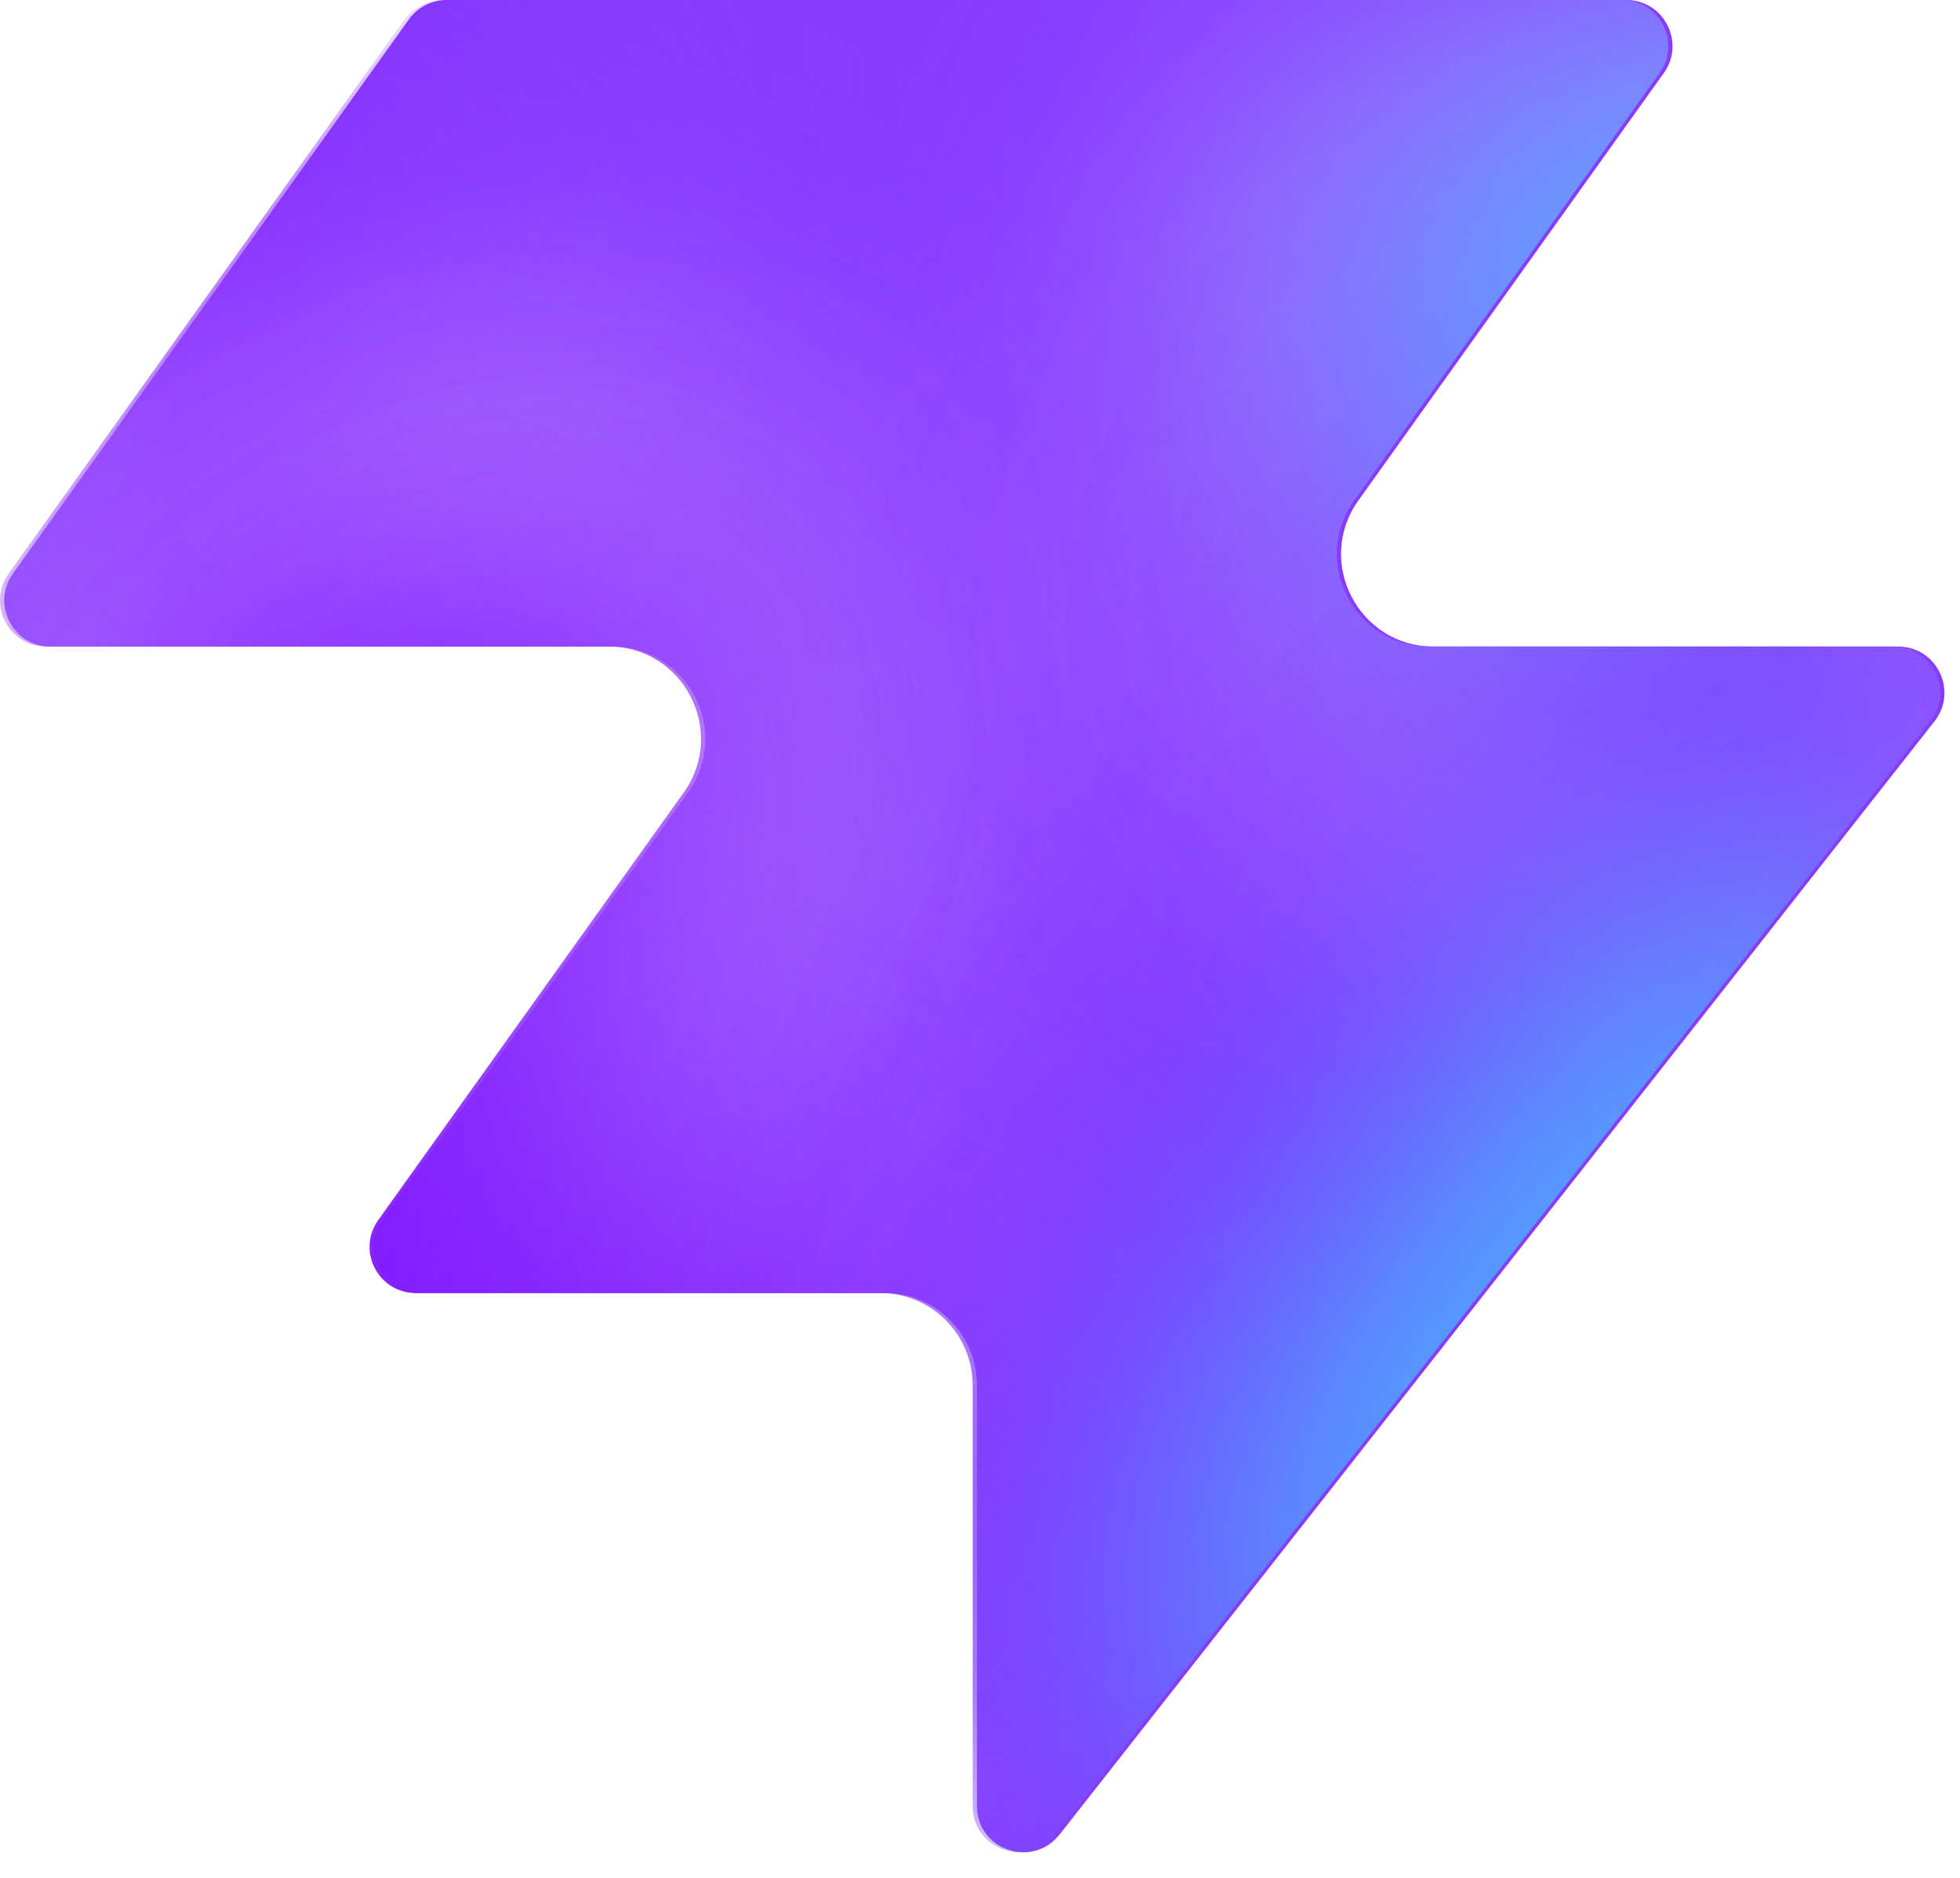
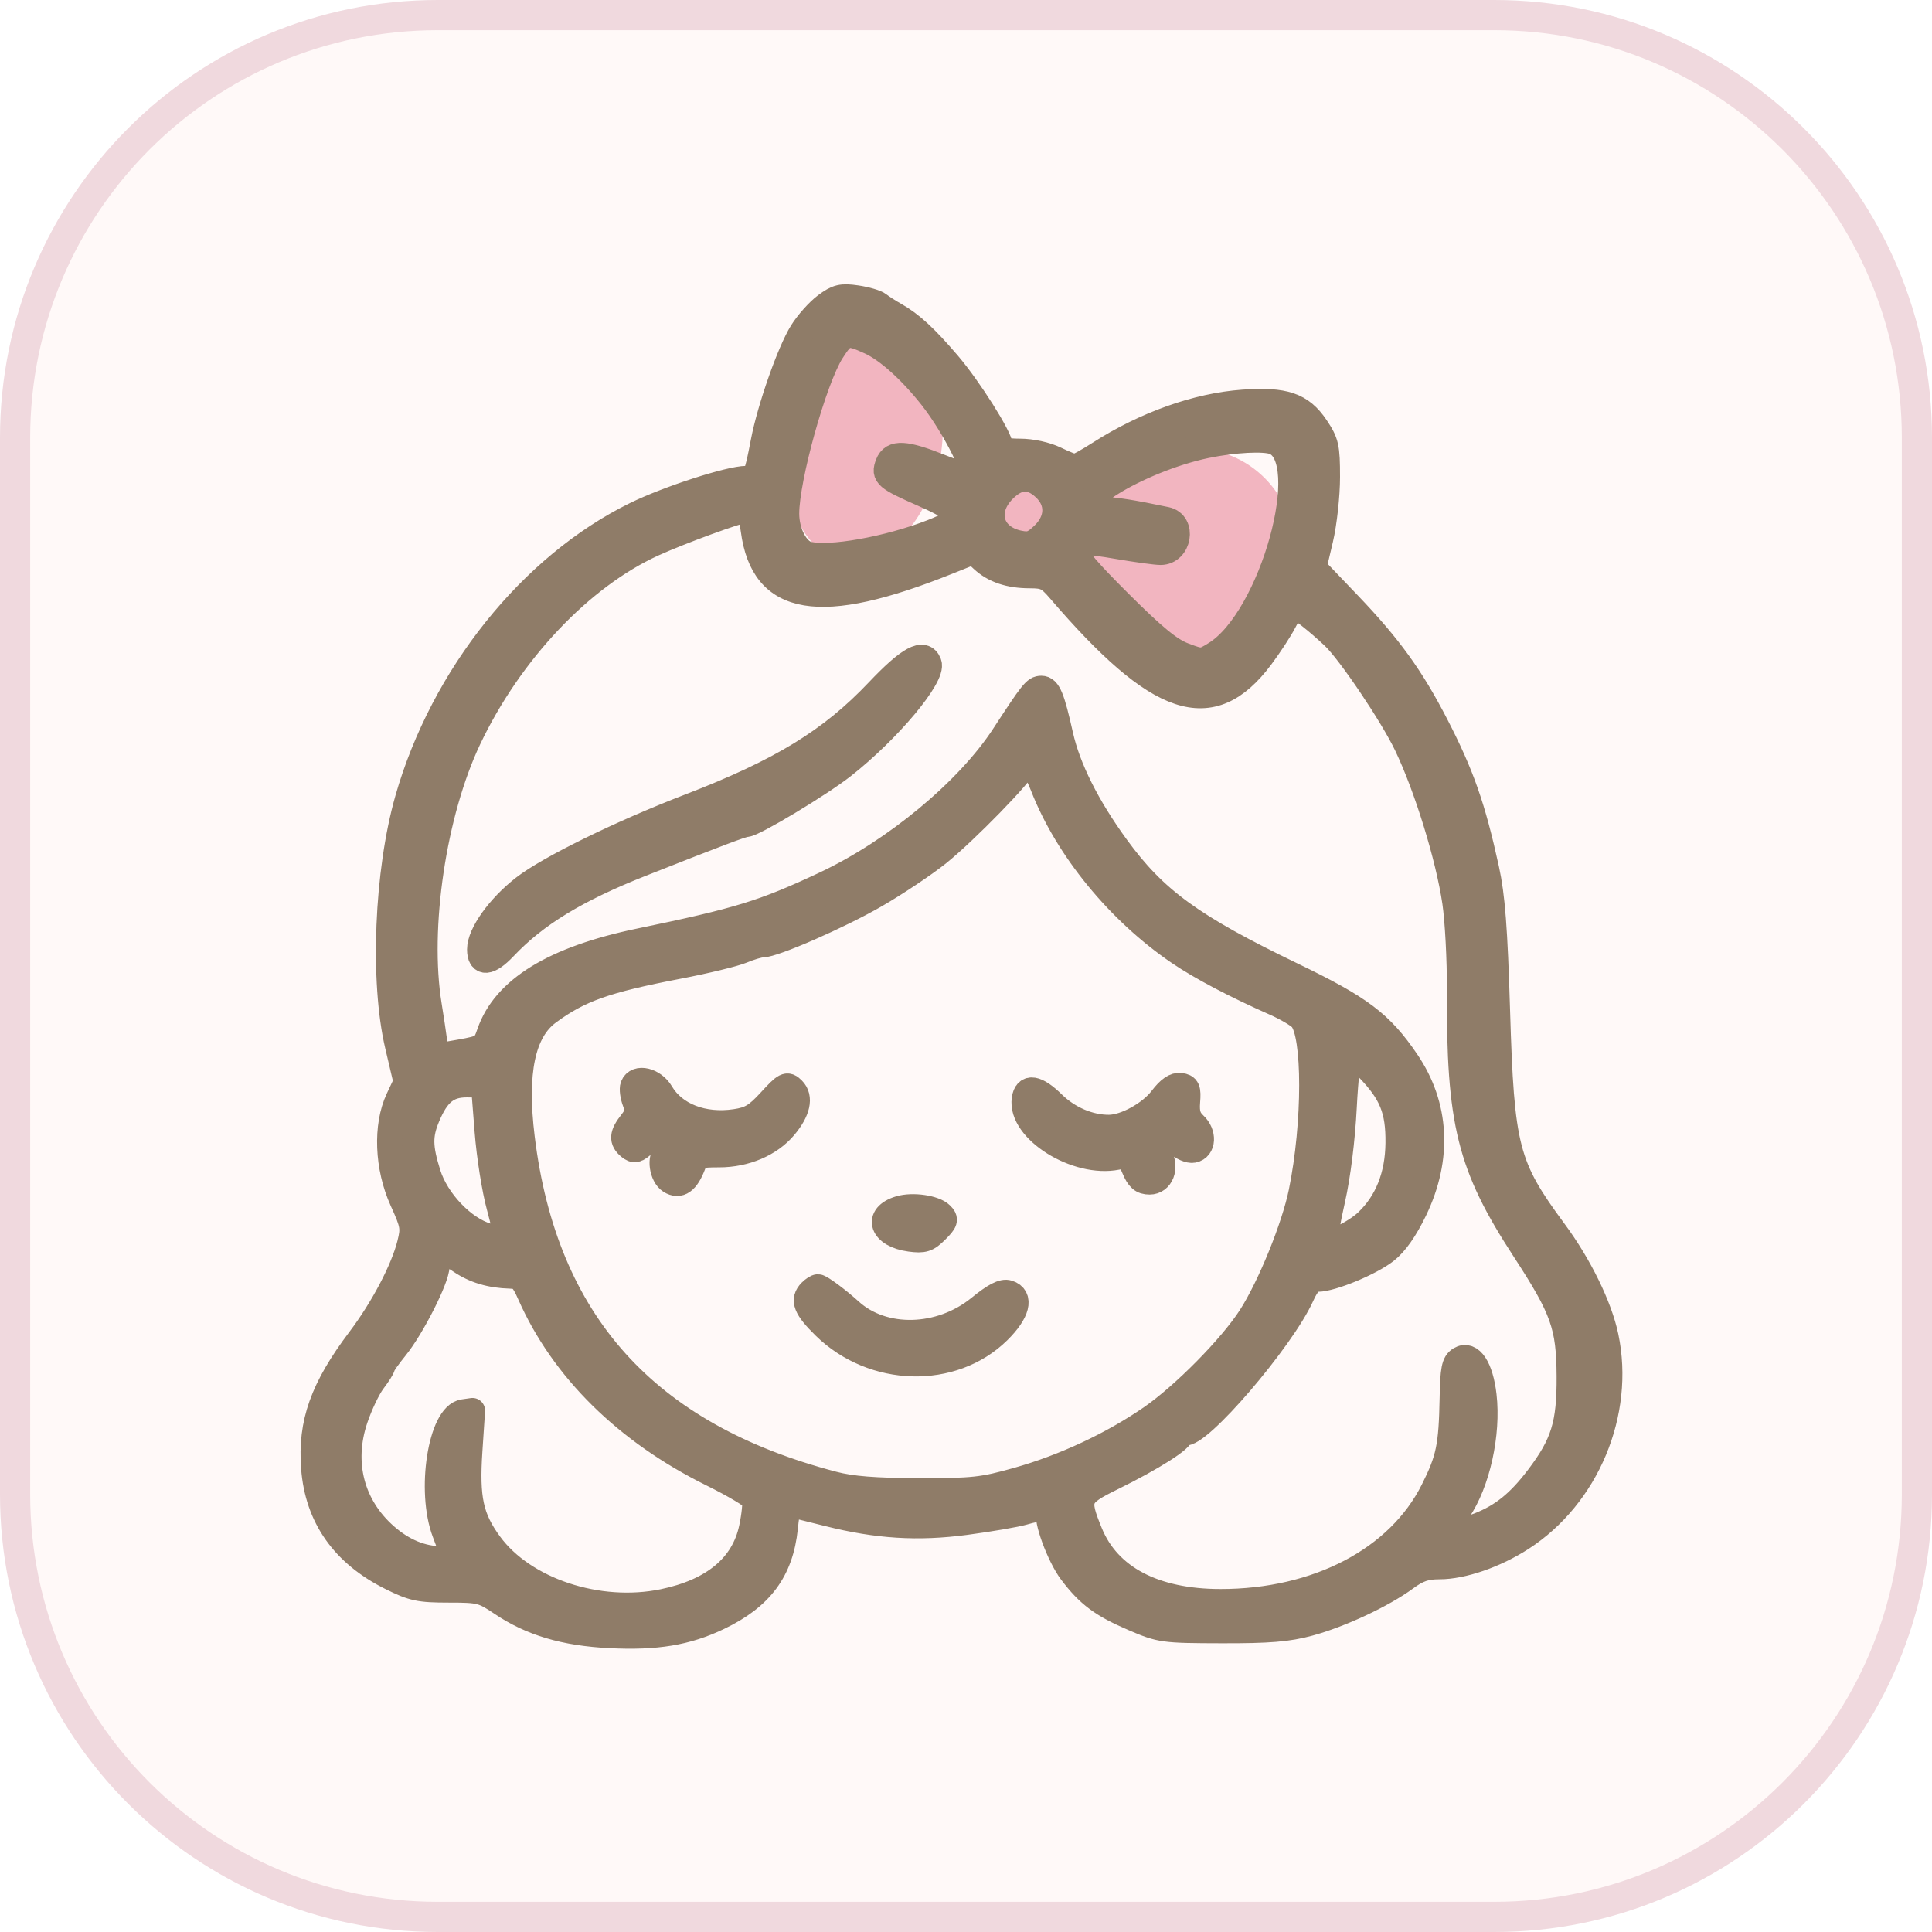
- <svg xmlns="http://www.w3.org/2000/svg" width="48" height="46" fill="none" viewBox="0 0 48 46">
-   <path fill="#863bff" d="M25.946 44.938c-.664.845-2.021.375-2.021-.698V33.937a2.26 2.26 0 0 0-2.262-2.262H10.287c-.92 0-1.456-1.04-.92-1.788l7.48-10.471c1.07-1.497 0-3.578-1.842-3.578H1.237c-.92 0-1.456-1.04-.92-1.788L10.013.474c.214-.297.556-.474.92-.474h28.894c.92 0 1.456 1.04.92 1.788l-7.48 10.471c-1.07 1.498 0 3.579 1.842 3.579h11.377c.943 0 1.473 1.088.89 1.83L25.947 44.94z" style="fill:#863bff;fill:color(display-p3 .525 .23 1);fill-opacity:1" />
-   <mask id="a" width="48" height="46" x="0" y="0" maskUnits="userSpaceOnUse" style="mask-type:alpha">
-     <path fill="#000" d="M25.842 44.938c-.664.844-2.021.375-2.021-.698V33.937a2.26 2.26 0 0 0-2.262-2.262H10.183c-.92 0-1.456-1.04-.92-1.788l7.48-10.471c1.07-1.498 0-3.579-1.842-3.579H1.133c-.92 0-1.456-1.04-.92-1.787L9.91.473c.214-.297.556-.474.92-.474h28.894c.92 0 1.456 1.04.92 1.788l-7.48 10.471c-1.07 1.498 0 3.578 1.842 3.578h11.377c.943 0 1.473 1.088.89 1.832L25.843 44.94z" style="fill:#000;fill-opacity:1" />
-   </mask>
-   <g mask="url(#a)">
-     <g filter="url(#b)">
-       <ellipse cx="5.508" cy="14.704" fill="#ede6ff" rx="5.508" ry="14.704" style="fill:#ede6ff;fill:color(display-p3 .927 .903 1);fill-opacity:1" transform="matrix(.00324 1 1 -.00324 -4.47 31.516)" />
+ <svg xmlns="http://www.w3.org/2000/svg" viewBox="0 0 64 64" width="64" height="64">
+   <rect x="0.5" y="0.5" width="63" height="63" rx="14" fill="#fff9f8" stroke="#f0d9de" />
+   <svg x="9" y="9" width="46" height="46" viewBox="42 -2 110 110">
+     <g fill="#f2b5c0">
+       <ellipse cx="89" cy="12" rx="6" ry="9" transform="rotate(12 89 12)" />
+       <ellipse cx="115" cy="20" rx="8" ry="8" />
+       <circle cx="101" cy="17" r="4" />
    </g>
-     <g filter="url(#c)">
-       <ellipse cx="10.399" cy="29.851" fill="#ede6ff" rx="10.399" ry="29.851" style="fill:#ede6ff;fill:color(display-p3 .927 .903 1);fill-opacity:1" transform="matrix(.00324 1 1 -.00324 -39.328 7.883)" />
-     </g>
-     <g filter="url(#d)">
-       <ellipse cx="5.508" cy="30.487" fill="#7e14ff" rx="5.508" ry="30.487" style="fill:#7e14ff;fill:color(display-p3 .492 .077 1);fill-opacity:1" transform="rotate(89.814 -25.913 -14.639)scale(1 -1)" />
-     </g>
-     <g filter="url(#e)">
-       <ellipse cx="5.508" cy="30.599" fill="#7e14ff" rx="5.508" ry="30.599" style="fill:#7e14ff;fill:color(display-p3 .492 .077 1);fill-opacity:1" transform="rotate(89.814 -32.644 -3.334)scale(1 -1)" />
-     </g>
-     <g filter="url(#f)">
-       <ellipse cx="5.508" cy="30.599" fill="#7e14ff" rx="5.508" ry="30.599" style="fill:#7e14ff;fill:color(display-p3 .492 .077 1);fill-opacity:1" transform="matrix(.00324 1 1 -.00324 -34.34 30.47)" />
-     </g>
-     <g filter="url(#g)">
-       <ellipse cx="14.072" cy="22.078" fill="#ede6ff" rx="14.072" ry="22.078" style="fill:#ede6ff;fill:color(display-p3 .927 .903 1);fill-opacity:1" transform="rotate(93.35 24.506 48.493)scale(-1 1)" />
-     </g>
-     <g filter="url(#h)">
-       <ellipse cx="3.47" cy="21.501" fill="#7e14ff" rx="3.47" ry="21.501" style="fill:#7e14ff;fill:color(display-p3 .492 .077 1);fill-opacity:1" transform="rotate(89.009 28.708 47.59)scale(-1 1)" />
-     </g>
-     <g filter="url(#i)">
-       <ellipse cx="3.47" cy="21.501" fill="#7e14ff" rx="3.47" ry="21.501" style="fill:#7e14ff;fill:color(display-p3 .492 .077 1);fill-opacity:1" transform="rotate(89.009 28.708 47.59)scale(-1 1)" />
-     </g>
-     <g filter="url(#j)">
-       <ellipse cx=".387" cy="8.972" fill="#7e14ff" rx="4.407" ry="29.108" style="fill:#7e14ff;fill:color(display-p3 .492 .077 1);fill-opacity:1" transform="rotate(39.51 .387 8.972)" />
-     </g>
-     <g filter="url(#k)">
-       <ellipse cx="47.523" cy="-6.092" fill="#7e14ff" rx="4.407" ry="29.108" style="fill:#7e14ff;fill:color(display-p3 .492 .077 1);fill-opacity:1" transform="rotate(37.892 47.523 -6.092)" />
-     </g>
-     <g filter="url(#l)">
-       <ellipse cx="41.412" cy="6.333" fill="#47bfff" rx="5.971" ry="9.665" style="fill:#47bfff;fill:color(display-p3 .28 .748 1);fill-opacity:1" transform="rotate(37.892 41.412 6.333)" />
-     </g>
-     <g filter="url(#m)">
-       <ellipse cx="-1.879" cy="38.332" fill="#7e14ff" rx="4.407" ry="29.108" style="fill:#7e14ff;fill:color(display-p3 .492 .077 1);fill-opacity:1" transform="rotate(37.892 -1.88 38.332)" />
-     </g>
-     <g filter="url(#n)">
-       <ellipse cx="-1.879" cy="38.332" fill="#7e14ff" rx="4.407" ry="29.108" style="fill:#7e14ff;fill:color(display-p3 .492 .077 1);fill-opacity:1" transform="rotate(37.892 -1.88 38.332)" />
-     </g>
-     <g filter="url(#o)">
-       <ellipse cx="35.651" cy="29.907" fill="#7e14ff" rx="4.407" ry="29.108" style="fill:#7e14ff;fill:color(display-p3 .492 .077 1);fill-opacity:1" transform="rotate(37.892 35.651 29.907)" />
-     </g>
-     <g filter="url(#p)">
-       <ellipse cx="38.418" cy="32.4" fill="#47bfff" rx="5.971" ry="15.297" style="fill:#47bfff;fill:color(display-p3 .28 .748 1);fill-opacity:1" transform="rotate(37.892 38.418 32.4)" />
-     </g>
-   </g>
-   <defs>
-     <filter id="b" width="60.045" height="41.654" x="-19.77" y="16.149" color-interpolation-filters="sRGB" filterUnits="userSpaceOnUse">
-       <feFlood flood-opacity="0" result="BackgroundImageFix" />
-       <feBlend in="SourceGraphic" in2="BackgroundImageFix" result="shape" />
-       <feGaussianBlur result="effect1_foregroundBlur_2002_17158" stdDeviation="7.659" />
-     </filter>
-     <filter id="c" width="90.34" height="51.437" x="-54.613" y="-7.533" color-interpolation-filters="sRGB" filterUnits="userSpaceOnUse">
-       <feFlood flood-opacity="0" result="BackgroundImageFix" />
-       <feBlend in="SourceGraphic" in2="BackgroundImageFix" result="shape" />
-       <feGaussianBlur result="effect1_foregroundBlur_2002_17158" stdDeviation="7.659" />
-     </filter>
-     <filter id="d" width="79.355" height="29.4" x="-49.64" y="2.03" color-interpolation-filters="sRGB" filterUnits="userSpaceOnUse">
-       <feFlood flood-opacity="0" result="BackgroundImageFix" />
-       <feBlend in="SourceGraphic" in2="BackgroundImageFix" result="shape" />
-       <feGaussianBlur result="effect1_foregroundBlur_2002_17158" stdDeviation="4.596" />
-     </filter>
-     <filter id="e" width="79.579" height="29.4" x="-45.045" y="20.029" color-interpolation-filters="sRGB" filterUnits="userSpaceOnUse">
-       <feFlood flood-opacity="0" result="BackgroundImageFix" />
-       <feBlend in="SourceGraphic" in2="BackgroundImageFix" result="shape" />
-       <feGaussianBlur result="effect1_foregroundBlur_2002_17158" stdDeviation="4.596" />
-     </filter>
-     <filter id="f" width="79.579" height="29.4" x="-43.513" y="21.178" color-interpolation-filters="sRGB" filterUnits="userSpaceOnUse">
-       <feFlood flood-opacity="0" result="BackgroundImageFix" />
-       <feBlend in="SourceGraphic" in2="BackgroundImageFix" result="shape" />
-       <feGaussianBlur result="effect1_foregroundBlur_2002_17158" stdDeviation="4.596" />
-     </filter>
-     <filter id="g" width="74.749" height="58.852" x="15.756" y="-17.901" color-interpolation-filters="sRGB" filterUnits="userSpaceOnUse">
-       <feFlood flood-opacity="0" result="BackgroundImageFix" />
-       <feBlend in="SourceGraphic" in2="BackgroundImageFix" result="shape" />
-       <feGaussianBlur result="effect1_foregroundBlur_2002_17158" stdDeviation="7.659" />
-     </filter>
-     <filter id="h" width="61.377" height="25.362" x="23.548" y="2.284" color-interpolation-filters="sRGB" filterUnits="userSpaceOnUse">
-       <feFlood flood-opacity="0" result="BackgroundImageFix" />
-       <feBlend in="SourceGraphic" in2="BackgroundImageFix" result="shape" />
-       <feGaussianBlur result="effect1_foregroundBlur_2002_17158" stdDeviation="4.596" />
-     </filter>
-     <filter id="i" width="61.377" height="25.362" x="23.548" y="2.284" color-interpolation-filters="sRGB" filterUnits="userSpaceOnUse">
-       <feFlood flood-opacity="0" result="BackgroundImageFix" />
-       <feBlend in="SourceGraphic" in2="BackgroundImageFix" result="shape" />
-       <feGaussianBlur result="effect1_foregroundBlur_2002_17158" stdDeviation="4.596" />
-     </filter>
-     <filter id="j" width="56.045" height="63.649" x="-27.636" y="-22.853" color-interpolation-filters="sRGB" filterUnits="userSpaceOnUse">
-       <feFlood flood-opacity="0" result="BackgroundImageFix" />
-       <feBlend in="SourceGraphic" in2="BackgroundImageFix" result="shape" />
-       <feGaussianBlur result="effect1_foregroundBlur_2002_17158" stdDeviation="4.596" />
-     </filter>
-     <filter id="k" width="54.814" height="64.646" x="20.116" y="-38.415" color-interpolation-filters="sRGB" filterUnits="userSpaceOnUse">
-       <feFlood flood-opacity="0" result="BackgroundImageFix" />
-       <feBlend in="SourceGraphic" in2="BackgroundImageFix" result="shape" />
-       <feGaussianBlur result="effect1_foregroundBlur_2002_17158" stdDeviation="4.596" />
-     </filter>
-     <filter id="l" width="33.541" height="35.313" x="24.641" y="-11.323" color-interpolation-filters="sRGB" filterUnits="userSpaceOnUse">
-       <feFlood flood-opacity="0" result="BackgroundImageFix" />
-       <feBlend in="SourceGraphic" in2="BackgroundImageFix" result="shape" />
-       <feGaussianBlur result="effect1_foregroundBlur_2002_17158" stdDeviation="4.596" />
-     </filter>
-     <filter id="m" width="54.814" height="64.646" x="-29.286" y="6.009" color-interpolation-filters="sRGB" filterUnits="userSpaceOnUse">
-       <feFlood flood-opacity="0" result="BackgroundImageFix" />
-       <feBlend in="SourceGraphic" in2="BackgroundImageFix" result="shape" />
-       <feGaussianBlur result="effect1_foregroundBlur_2002_17158" stdDeviation="4.596" />
-     </filter>
-     <filter id="n" width="54.814" height="64.646" x="-29.286" y="6.009" color-interpolation-filters="sRGB" filterUnits="userSpaceOnUse">
-       <feFlood flood-opacity="0" result="BackgroundImageFix" />
-       <feBlend in="SourceGraphic" in2="BackgroundImageFix" result="shape" />
-       <feGaussianBlur result="effect1_foregroundBlur_2002_17158" stdDeviation="4.596" />
-     </filter>
-     <filter id="o" width="54.814" height="64.646" x="8.244" y="-2.416" color-interpolation-filters="sRGB" filterUnits="userSpaceOnUse">
-       <feFlood flood-opacity="0" result="BackgroundImageFix" />
-       <feBlend in="SourceGraphic" in2="BackgroundImageFix" result="shape" />
-       <feGaussianBlur result="effect1_foregroundBlur_2002_17158" stdDeviation="4.596" />
-     </filter>
-     <filter id="p" width="39.409" height="43.623" x="18.713" y="10.588" color-interpolation-filters="sRGB" filterUnits="userSpaceOnUse">
-       <feFlood flood-opacity="0" result="BackgroundImageFix" />
-       <feBlend in="SourceGraphic" in2="BackgroundImageFix" result="shape" />
-       <feGaussianBlur result="effect1_foregroundBlur_2002_17158" stdDeviation="4.596" />
-     </filter>
-   </defs>
+     <path fill-rule="evenodd" fill="#8f7c68" stroke="#8f7c68" stroke-width="2" stroke-linejoin="round" d="M85.88 0.667C85.295 1.103 84.443 2.058 83.988 2.79C83.022 4.342 81.456 8.807 80.947 11.459C80.413 14.235 80.346 14.383 79.6 14.383C78.284 14.383 73.38 15.97 70.826 17.223C62.55 21.283 55.553 30.021 52.764 39.781C51.122 45.524 50.77 54.19 51.971 59.301L52.651 62.196L52.024 63.53C51.019 65.669 51.147 68.95 52.337 71.574C53.203 73.483 53.249 73.753 52.93 75.026C52.418 77.064 50.806 80.131 48.964 82.573C46.037 86.452 45.06 89.188 45.329 92.751C45.624 96.652 47.686 99.583 51.456 101.458C53.184 102.318 53.706 102.429 56.023 102.429C58.494 102.429 58.724 102.487 60.215 103.492C62.559 105.071 65.204 105.857 68.786 106.038C72.446 106.223 74.863 105.825 77.392 104.618C80.748 103.016 82.33 100.891 82.683 97.503C82.865 95.771 82.939 95.616 83.528 95.759C83.883 95.845 85.028 96.13 86.073 96.392C89.989 97.376 93.193 97.574 96.976 97.069C98.906 96.811 100.969 96.457 101.56 96.282C102.876 95.893 103.81 95.871 103.586 96.234C103.276 96.736 104.378 99.745 105.337 101.014C106.701 102.82 107.776 103.62 110.281 104.693C112.422 105.61 112.63 105.639 117.258 105.65C121.007 105.659 122.49 105.537 124.183 105.078C126.656 104.407 130.006 102.84 131.825 101.502C132.79 100.792 133.402 100.582 134.505 100.582C136.332 100.582 138.919 99.691 141.009 98.342C146.195 94.995 148.958 88.386 147.692 82.357C147.187 79.953 145.598 76.706 143.608 74.015C139.787 68.846 139.428 67.458 139.099 56.559C138.901 50.017 138.705 47.464 138.236 45.322C137.155 40.391 136.267 37.854 134.247 33.933C132.282 30.12 130.542 27.711 127.312 24.331L124.556 21.448L125.093 19.169C125.388 17.915 125.629 15.71 125.629 14.267C125.629 11.886 125.547 11.521 124.741 10.319C123.563 8.562 122.233 8.108 118.951 8.344C115.299 8.606 111.21 10.062 107.55 12.404C106.643 12.985 105.781 13.46 105.636 13.46C105.49 13.46 104.798 13.182 104.097 12.844C103.34 12.478 102.193 12.228 101.269 12.228C100.192 12.228 99.716 12.104 99.716 11.824C99.716 11.141 97.259 7.251 95.597 5.302C93.8 3.196 92.643 2.131 91.374 1.417C90.888 1.143 90.315 0.775 90.102 0.599C89.888 0.423 89.09 0.189 88.329 0.077C87.141 -0.096 86.792 -0.011 85.88 0.667ZM89.406 3.571C90.781 4.203 92.6 5.836 94.247 7.918C96.146 10.319 98.148 14.383 97.431 14.383C97.359 14.383 96.263 13.967 94.994 13.46C92.183 12.333 91.177 12.278 90.813 13.229C90.458 14.153 90.679 14.341 93.65 15.65C96.836 17.054 96.957 17.581 94.33 18.608C90.821 19.98 86.137 20.811 84.458 20.36C83.549 20.116 82.789 18.66 82.789 17.165C82.789 14.359 84.979 6.517 86.375 4.325C87.343 2.804 87.597 2.741 89.406 3.571ZM121.399 11.496C124.763 12.787 121.25 25.484 116.76 28.259C115.704 28.912 115.662 28.914 114.241 28.377C113.158 27.968 111.889 26.926 109.179 24.223C104.427 19.482 104.4 18.969 108.946 19.754C110.471 20.017 112.031 20.232 112.414 20.232C113.878 20.232 114.266 17.926 112.852 17.63C110.071 17.049 108.776 16.846 107.856 16.846C104.255 16.846 110.613 12.902 116.027 11.778C118.219 11.323 120.62 11.197 121.399 11.496ZM103.21 15.138C104.357 16.201 104.32 17.679 103.118 18.831C102.366 19.551 102.04 19.666 101.214 19.501C98.951 19.048 98.343 16.94 100 15.283C101.099 14.183 102.13 14.137 103.21 15.138ZM80.153 18.459C80.93 24.314 85.406 25.058 95.508 21.012L97.61 20.171L98.278 20.797C99.201 21.661 100.432 22.079 102.053 22.079C103.26 22.079 103.548 22.22 104.418 23.234C112.282 32.401 116.429 33.782 120.365 28.544C121.058 27.62 121.892 26.342 122.218 25.703C122.544 25.065 122.941 24.542 123.101 24.542C123.353 24.542 124.86 25.729 126.123 26.923C127.391 28.122 130.74 33.092 131.883 35.471C133.486 38.809 135.199 44.363 135.727 47.939C135.939 49.378 136.104 52.495 136.093 54.866C136.043 65.441 136.884 68.818 141.223 75.478C144.297 80.195 144.761 81.501 144.784 85.497C144.806 89.301 144.323 90.867 142.307 93.523C140.8 95.508 139.49 96.567 137.641 97.294C136.338 97.807 135.108 97.973 135.108 97.636C135.108 97.54 135.512 96.873 136.006 96.156C137.516 93.96 138.382 90.053 138.03 87.022C137.775 84.817 136.984 83.621 136.128 84.145C135.664 84.429 135.561 84.947 135.518 87.224C135.444 91.065 135.236 92.065 133.995 94.539C131.261 99.989 124.84 103.353 117.171 103.353C111.908 103.353 108.277 101.441 106.832 97.908C105.717 95.184 105.829 94.904 108.564 93.561C111.786 91.979 114.22 90.428 114.012 90.091C113.918 89.939 114.033 89.888 114.267 89.978C115.335 90.388 122.02 82.604 123.595 79.117C124.026 78.164 124.365 77.815 124.864 77.809C125.996 77.796 129.033 76.538 130.263 75.575C131.027 74.975 131.801 73.872 132.549 72.317C134.521 68.215 134.3 64.062 131.923 60.561C129.864 57.528 128.265 56.321 122.845 53.708C114.871 49.864 111.962 47.744 108.921 43.562C106.596 40.364 105.073 37.32 104.489 34.701C103.827 31.736 103.527 31.007 102.968 31.007C102.47 31.007 102.245 31.289 99.985 34.755C97.148 39.106 91.37 43.9 85.828 46.502C80.952 48.79 79.011 49.387 71.164 51.011C64.371 52.416 60.442 54.825 59.24 58.321C58.865 59.413 58.755 59.486 56.968 59.809C55.935 59.995 55.081 60.137 55.07 60.124C55.058 60.11 54.986 59.614 54.91 59.022C54.834 58.429 54.636 57.113 54.471 56.097C53.477 49.972 54.834 40.858 57.611 35.009C60.888 28.106 66.497 22.176 72.214 19.57C74.342 18.6 78.955 16.912 79.594 16.869C79.784 16.856 80.036 17.572 80.153 18.459ZM90.021 31.223C86.308 35.142 82.347 37.565 75.095 40.355C69.706 42.427 63.962 45.242 61.974 46.786C60.002 48.317 58.476 50.454 58.476 51.686C58.476 52.876 59.222 52.819 60.434 51.537C62.916 48.914 66.132 46.953 71.291 44.916C77.465 42.477 79.309 41.782 79.596 41.782C80.158 41.782 85.414 38.621 87.251 37.178C90.868 34.339 94.462 30.041 94.071 29.023C93.671 27.981 92.479 28.628 90.021 31.223ZM103.094 38.781C105.025 43.72 109.106 48.703 113.875 51.943C115.607 53.119 118.344 54.559 121.49 55.95C122.378 56.343 123.312 56.892 123.564 57.171C124.672 58.396 124.669 65.459 123.557 70.903C122.989 73.687 121.09 78.365 119.549 80.774C118.02 83.164 114.223 87.013 111.638 88.793C108.573 90.903 104.781 92.673 101.101 93.711C98.314 94.497 97.572 94.578 93.253 94.568C89.785 94.559 87.936 94.414 86.482 94.033C71.651 90.155 63.633 81.233 61.841 66.612C61.203 61.404 61.879 58.175 63.923 56.673C66.389 54.859 68.45 54.129 74.233 53.02C76.382 52.608 78.65 52.058 79.271 51.798C79.893 51.538 80.61 51.325 80.865 51.325C81.784 51.325 86.957 49.062 89.832 47.401C91.448 46.468 93.675 44.981 94.781 44.097C96.911 42.396 101.562 37.625 101.562 37.142C101.562 36.985 101.738 36.856 101.952 36.856C102.167 36.856 102.681 37.722 103.094 38.781ZM128.816 61.1C130.707 63.044 131.256 64.391 131.228 67.026C131.201 69.608 130.361 71.716 128.751 73.244C127.789 74.156 125.675 75.158 125.472 74.797C125.402 74.671 125.659 73.183 126.044 71.49C126.463 69.642 126.828 66.72 126.956 64.178C127.074 61.85 127.287 59.945 127.431 59.945C127.575 59.945 128.198 60.465 128.816 61.1ZM70.61 62.509C70.524 62.734 70.598 63.3 70.776 63.766C71.041 64.465 70.99 64.753 70.481 65.4C69.74 66.341 69.704 66.819 70.333 67.341C70.723 67.665 70.925 67.618 71.507 67.071C72.409 66.224 73.556 66.188 73.556 67.008C73.556 67.337 73.417 67.691 73.248 67.796C72.695 68.138 72.907 69.628 73.568 70.041C74.3 70.498 74.885 70.082 75.394 68.742C75.669 68.018 75.847 67.95 77.452 67.95C79.522 67.95 81.474 67.119 82.628 65.747C83.682 64.494 83.923 63.411 83.288 62.776C82.822 62.309 82.688 62.378 81.479 63.695C80.404 64.866 79.918 65.156 78.739 65.333C76.184 65.716 73.895 64.828 72.846 63.045C72.257 62.045 70.912 61.722 70.61 62.509ZM58.791 62.485C58.795 62.527 58.923 64.155 59.075 66.103C59.227 68.05 59.651 70.728 60.017 72.054C60.382 73.38 60.614 74.533 60.532 74.615C60.449 74.698 59.796 74.589 59.078 74.374C57.162 73.8 55.069 71.603 54.398 69.461C53.735 67.346 53.722 66.411 54.336 64.942C55.117 63.072 55.933 62.408 57.452 62.408C58.184 62.408 58.787 62.443 58.791 62.485ZM112.495 63.504C111.585 64.697 109.614 65.778 108.333 65.786C106.777 65.796 105.118 65.091 103.91 63.907C102.58 62.602 101.773 62.475 101.62 63.545C101.272 65.982 105.748 68.79 108.958 68.148C109.776 67.984 109.916 68.075 110.317 69.035C110.66 69.856 110.944 70.105 111.543 70.105C112.461 70.105 112.892 68.993 112.36 67.999C111.9 67.139 111.941 66.817 112.536 66.589C112.844 66.47 113.319 66.65 113.739 67.045C114.121 67.404 114.688 67.649 115 67.589C115.812 67.435 115.872 66.269 115.104 65.553C114.613 65.095 114.476 64.652 114.547 63.754C114.628 62.742 114.545 62.548 113.998 62.47C113.555 62.407 113.084 62.731 112.495 63.504ZM91.743 72.207C89.794 72.788 90.32 74.327 92.571 74.629C93.641 74.773 93.942 74.677 94.654 73.964C95.382 73.237 95.43 73.075 95.041 72.685C94.507 72.151 92.772 71.899 91.743 72.207ZM56.942 76.374C58.06 77.134 59.331 77.515 60.895 77.559C61.686 77.582 61.907 77.788 62.444 79.001C65.077 84.953 70.084 89.892 76.892 93.256C78.643 94.121 80.149 95.022 80.24 95.258C80.33 95.494 80.229 96.515 80.014 97.526C79.375 100.54 76.981 102.53 73.009 103.35C67.87 104.41 61.968 102.449 59.286 98.789C57.775 96.727 57.442 95.186 57.694 91.399L57.904 88.219L57.193 88.321C55.382 88.578 54.449 94.579 55.705 97.885C56.488 99.945 56.486 99.967 55.475 99.965C53.892 99.961 52.402 99.346 51.011 98.122C48.34 95.77 47.456 92.35 48.622 88.884C48.992 87.783 49.63 86.442 50.038 85.903C50.447 85.364 50.782 84.833 50.782 84.723C50.782 84.613 51.25 83.946 51.823 83.24C53.124 81.638 55.09 77.751 55.09 76.782C55.09 75.452 55.464 75.37 56.942 76.374ZM84.697 78.786C84.039 79.444 84.299 80.105 85.79 81.566C89.645 85.346 95.941 85.512 99.573 81.93C101.078 80.445 101.391 79.215 100.346 78.883C99.919 78.748 99.26 79.089 98.058 80.068C94.962 82.59 90.447 82.702 87.832 80.32C86.864 79.44 85.488 78.417 85.271 78.417C85.158 78.417 84.9 78.583 84.697 78.786ZM31.546 128.572C28.351 129.47 25.739 131.658 24.247 134.69C23.32 136.573 23.237 136.982 23.237 139.673C23.237 142.357 23.322 142.777 24.241 144.657C26.234 148.733 29.707 150.843 34.47 150.871C36.837 150.885 37.286 150.787 39.18 149.85C47.932 145.52 47.937 133.309 39.188 129.303C37.347 128.46 33.318 128.075 31.546 128.572ZM83.712 128.477C81.309 128.923 78.231 131.045 76.648 133.348C74.488 136.488 74.216 140.983 75.965 144.648C77.904 148.712 81.427 150.898 86.02 150.887C91.106 150.875 95.222 147.968 96.827 143.255C97.613 140.948 97.308 136.624 96.207 134.483C94.973 132.082 92.818 130.056 90.619 129.229C88.841 128.562 85.322 128.178 83.712 128.477ZM132.857 128.591C130.569 129.005 128.093 130.643 126.425 132.845C124.634 135.21 124.187 136.635 124.184 139.987C124.183 142.331 124.289 142.82 125.204 144.672C127.188 148.692 130.889 150.944 135.416 150.887C138.807 150.846 140.933 149.946 143.296 147.554C145.714 145.105 146.517 143.115 146.517 139.562C146.517 136.731 146.246 135.587 145.121 133.666C142.734 129.592 138.045 127.652 132.857 128.591ZM156.806 128.577C152.736 129.568 150.533 133.56 152.382 136.593C153.32 138.132 154.52 139.084 157.674 140.79C162.1 143.184 163.155 144.687 162.19 147.225C161.765 148.344 161.292 148.758 159.92 149.211C157.572 149.986 154.526 148.85 153.23 146.717C151.906 144.539 151.797 144.423 151.425 144.79C151.22 144.991 151.118 145.93 151.173 147.096L151.266 149.063L152.716 149.75C158.649 152.562 165.248 150.07 165.79 144.812C166.067 142.129 164.526 140.064 160.986 138.373C159.872 137.841 158.891 137.329 158.806 137.234C158.721 137.14 158.122 136.792 157.473 136.462C154.847 135.124 154.071 132.903 155.597 131.089C157.665 128.631 161.814 129.445 163.437 132.628C164.38 134.477 164.858 134.196 164.927 131.752C164.984 129.746 164.957 129.661 164.121 129.295C162.149 128.43 158.769 128.099 156.806 128.577ZM0.198 129.751C-0.144 131.825 -0.034 133.443 0.462 133.634C0.777 133.755 1.058 133.491 1.344 132.806C1.575 132.253 2.209 131.426 2.752 130.968C3.633 130.227 3.992 130.136 6.03 130.136H8.319L8.238 139.442L8.156 148.749L7.168 149.371C6.624 149.713 6.174 150.096 6.168 150.223C6.161 150.351 8.129 150.447 10.542 150.438C14.764 150.423 14.899 150.403 14.165 149.9C12.191 148.548 12.294 149.158 12.384 139.29L12.465 130.29H14.672C16.584 130.29 16.985 130.39 17.673 131.036C18.109 131.447 18.466 131.94 18.466 132.133C18.466 132.662 19.693 133.869 20.024 133.665C20.344 133.467 20.411 130.38 20.119 129.289L19.934 128.597H10.161H0.389L0.198 129.751ZM49.55 129.059C49.55 129.312 49.734 129.52 49.959 129.52C50.183 129.52 50.702 129.878 51.113 130.314L51.859 131.109V139.928V148.748L50.87 149.37C50.327 149.712 49.877 150.096 49.87 150.223C49.864 150.351 51.26 150.454 52.973 150.454C55.708 150.454 56.042 150.398 55.706 149.993C55.495 149.739 55.135 149.531 54.907 149.531C54.678 149.531 54.279 149.122 54.021 148.623C53.641 147.887 53.551 146.393 53.551 140.772C53.551 136.954 53.621 133.83 53.705 133.83C54 133.83 55.075 135.05 57.282 137.894C59.789 141.123 62.777 144.842 64.163 146.459C64.674 147.056 65.633 148.199 66.295 148.999C67.061 149.926 67.743 150.454 68.173 150.454C68.803 150.454 68.86 150.271 69.047 147.636C69.157 146.087 69.247 141.606 69.247 137.679C69.247 130.033 69.255 129.993 70.863 129.423C71.159 129.318 71.402 129.089 71.402 128.914C71.402 128.716 70.185 128.597 68.17 128.597C64.936 128.597 64.183 128.881 65.648 129.549C67.129 130.224 67.242 130.775 67.325 137.755C67.368 141.397 67.282 144.297 67.13 144.297C66.981 144.297 66.471 143.778 65.997 143.143C65.523 142.508 64.71 141.497 64.191 140.897C62.95 139.463 62.205 138.542 57.919 133.15L54.321 128.622L51.936 128.609C50.015 128.599 49.55 128.687 49.55 129.059ZM101.443 129.037C101.545 129.303 101.8 129.52 102.009 129.52C102.219 129.52 102.619 129.774 102.9 130.083C103.349 130.581 103.409 131.711 103.409 139.756V148.865L102.332 149.531C101.739 149.897 101.255 150.255 101.255 150.326C101.255 150.396 103.193 150.454 105.563 150.454C108.231 150.454 109.872 150.337 109.872 150.146C109.872 149.977 109.768 149.855 109.641 149.875C109.094 149.961 108.716 149.8 108.083 149.211C107.46 148.63 107.41 148.297 107.41 144.747V140.911L108.41 140.916C109.687 140.922 109.905 141.08 110.952 142.758C112.445 145.154 114.618 148.431 115.101 149.016C115.987 150.09 117.151 150.455 119.628 150.435L122.028 150.415L120.951 149.898C120.359 149.614 119.613 149.103 119.293 148.763C118.307 147.714 113.873 140.885 113.873 140.415C113.873 140.171 114.28 139.89 114.783 139.79C116.071 139.532 118.071 137.714 118.502 136.408C119.001 134.895 118.733 132.154 117.985 131.124C117.652 130.665 116.695 129.944 115.857 129.52C114.398 128.783 114.059 128.746 107.796 128.652C101.953 128.563 101.277 128.604 101.443 129.037ZM176.553 129.036C176.461 129.278 176.585 129.641 176.828 129.843C177.335 130.264 177.413 131.924 176.975 132.969C176.813 133.358 175.63 136.516 174.348 139.987C171.418 147.919 171.067 148.667 169.823 149.648L168.808 150.448L172.117 150.451C175.17 150.454 176.274 150.15 174.85 149.698C174.534 149.597 174.032 149.246 173.734 148.917C173.262 148.395 173.238 148.138 173.549 146.904C173.745 146.126 174.141 144.944 174.43 144.278L174.955 143.066H178.691C181.316 143.066 182.518 143.18 182.728 143.451C182.892 143.662 183.42 144.929 183.9 146.265L184.772 148.694L184.136 149.189C183.786 149.462 183.241 149.85 182.925 150.051C182.463 150.346 183.186 150.422 186.582 150.436C188.909 150.446 190.813 150.346 190.813 150.213C190.813 150.08 190.397 149.725 189.888 149.425C188.78 148.77 188.524 148.298 186.682 143.528C184.213 137.133 181.439 129.882 181.175 129.135C181.018 128.692 180.605 128.597 178.853 128.597C177.291 128.597 176.677 128.714 176.553 129.036ZM112.866 129.091C112.764 129.193 112.498 129.204 112.276 129.115C112.031 129.017 112.104 128.944 112.462 128.929C112.787 128.916 112.968 128.988 112.866 129.091ZM35.695 129.853C38.422 130.482 40.297 132.681 41.318 136.447C42.592 141.149 41.279 146.631 38.427 148.519C36.965 149.486 34.487 149.787 32.735 149.21C29.003 147.979 26.859 143.791 27.158 138.313C27.402 133.851 29.141 130.888 32.047 129.981C33.703 129.465 33.969 129.455 35.695 129.853ZM88.944 130.423C90.419 131.155 92.174 133.564 92.763 135.666C93.37 137.827 93.397 143.048 92.811 144.692C91.785 147.566 89.84 149.252 87.306 149.462C83.848 149.749 81.395 148.231 79.835 144.84C79.085 143.208 78.933 142.438 78.842 139.823C78.651 134.289 80.451 131.001 84.326 129.804C85.387 129.477 87.648 129.78 88.944 130.423ZM138.56 130.518C139.842 131.239 140.879 132.587 141.936 134.908C142.544 136.242 142.636 136.94 142.629 140.141C142.621 143.301 142.519 144.057 141.927 145.371C140.639 148.225 138.722 149.512 135.744 149.524C132.33 149.538 130.158 147.662 128.812 143.537C126.401 136.15 130.035 129.023 135.871 129.692C136.714 129.789 137.924 130.161 138.56 130.518ZM112.922 130.623C114.346 131.193 114.796 132.153 114.796 134.626C114.796 137.944 113.705 138.977 109.89 139.272L107.41 139.463V135.005C107.41 132.553 107.502 130.454 107.615 130.341C108.011 129.945 111.719 130.141 112.922 130.623ZM180.047 136.293C180.767 138.24 181.476 139.965 181.623 140.126C181.769 140.287 181.888 140.668 181.888 140.972C181.888 141.469 181.569 141.527 178.811 141.527C176.553 141.527 175.733 141.424 175.733 141.142C175.733 140.839 177.558 135.145 178.361 132.94C178.58 132.337 178.589 132.354 180.047 136.293ZM49.243 168.772V173.851H52.303C55.033 173.851 55.451 173.776 56.169 173.159C56.714 172.69 56.983 172.14 57.002 171.456C57.036 170.257 56.394 168.926 55.78 168.926C55.481 168.926 55.594 168.628 56.14 167.978C56.999 166.958 57.13 166.167 56.604 165.185C56.076 164.198 54.419 163.692 51.715 163.692H49.243V168.772ZM61.553 163.843C61.553 163.926 62.367 165.318 63.361 166.937C65.1 169.767 65.167 169.954 65.13 171.865L65.093 173.852L66.062 173.851H67.033L66.921 171.795C66.8 169.582 66.657 169.931 69.478 165.513C70.028 164.651 70.478 163.889 70.478 163.819C70.478 163.749 70.014 163.692 69.447 163.692C68.487 163.692 68.346 163.831 67.401 165.693C66.235 167.99 66.112 167.975 64.61 165.349C63.754 163.852 63.561 163.692 62.608 163.692C62.028 163.692 61.553 163.76 61.553 163.843ZM83.404 168.772V173.851H86.636C89.662 173.851 89.867 173.812 89.867 173.236C89.867 172.675 89.662 172.62 87.559 172.62H85.251V168.156V163.692H84.328H83.404V168.772ZM95.345 168.772L95.253 173.852L98.716 173.852C101.973 173.851 102.178 173.815 102.178 173.236C102.178 172.671 101.973 172.62 99.716 172.62H97.254V171.081V169.541H99.1C100.726 169.541 100.947 169.47 100.947 168.941C100.947 168.426 100.695 168.327 99.177 168.248L97.407 168.156L97.314 166.694L97.22 165.231L98.545 165.188C99.273 165.165 100.389 165.176 101.024 165.215C102.078 165.278 102.178 165.215 102.178 164.488V163.692H98.807H95.436L95.345 168.772ZM108.406 165.77C109.111 166.913 109.937 168.178 110.242 168.582C110.658 169.134 110.795 169.879 110.795 171.584V173.851H111.718H112.642V171.69C112.642 169.393 112.516 169.693 115.287 165.361L116.379 163.652L115.257 163.749C114.237 163.837 114.046 164.011 113.157 165.658C112.62 166.655 112.062 167.486 111.917 167.505C111.772 167.525 111.218 166.682 110.686 165.632C109.734 163.755 109.697 163.724 108.421 163.708L107.124 163.692L108.406 165.77ZM123.093 164.539C122.925 165.004 122.592 165.87 122.354 166.463C122.116 167.055 121.544 168.579 121.084 169.849C120.624 171.119 120.151 172.297 120.032 172.466C119.913 172.635 119.729 173.016 119.624 173.312C119.471 173.741 119.603 173.851 120.268 173.848C120.948 173.846 121.199 173.62 121.607 172.649L122.109 171.452L124.069 171.549C125.147 171.602 126.105 171.657 126.198 171.671C126.291 171.685 126.543 172.181 126.757 172.774C127.102 173.729 127.27 173.851 128.237 173.851C128.989 173.851 129.277 173.732 129.166 173.466C129.077 173.255 128.296 171.281 127.429 169.079C126.562 166.878 125.722 164.766 125.563 164.385C125.116 163.316 123.497 163.417 123.093 164.539ZM134.493 168.772V173.851H135.416H136.339V171.85C136.339 170.75 136.443 169.851 136.57 169.853C137.614 169.872 138.184 170.388 138.967 172.028C139.808 173.788 139.879 173.851 141.025 173.851H142.213L141.38 172.389C140.922 171.585 140.431 170.795 140.29 170.634C139.874 170.162 139.995 169.233 140.472 169.233C141.095 169.233 142.187 167.746 142.187 166.897C142.187 164.683 140.567 163.692 136.944 163.692H134.493V168.772ZM54.406 165.403C55.949 166.484 54.736 168.31 52.474 168.31H51.089V166.822C51.089 166.003 51.182 165.241 51.295 165.129C51.68 164.743 53.721 164.923 54.406 165.403ZM139.775 165.878C140.903 167.17 139.509 168.911 137.34 168.921L136.339 168.926V166.962V164.999L137.801 165.145C138.712 165.237 139.456 165.513 139.775 165.878ZM125.101 168.112C125.507 169.229 125.743 170.194 125.626 170.255C125.132 170.512 122.833 170.462 122.665 170.19C122.564 170.027 122.738 169.226 123.053 168.409C123.367 167.593 123.718 166.662 123.834 166.342C124.114 165.562 124.24 165.737 125.101 168.112ZM54.797 169.704C55.224 169.969 55.156 171.874 54.706 172.247C54.494 172.422 53.628 172.608 52.782 172.661L51.243 172.756L51.147 171.421C50.997 169.344 51.156 169.161 52.949 169.355C53.804 169.447 54.635 169.604 54.797 169.704Z" />
+   </svg>
</svg>
